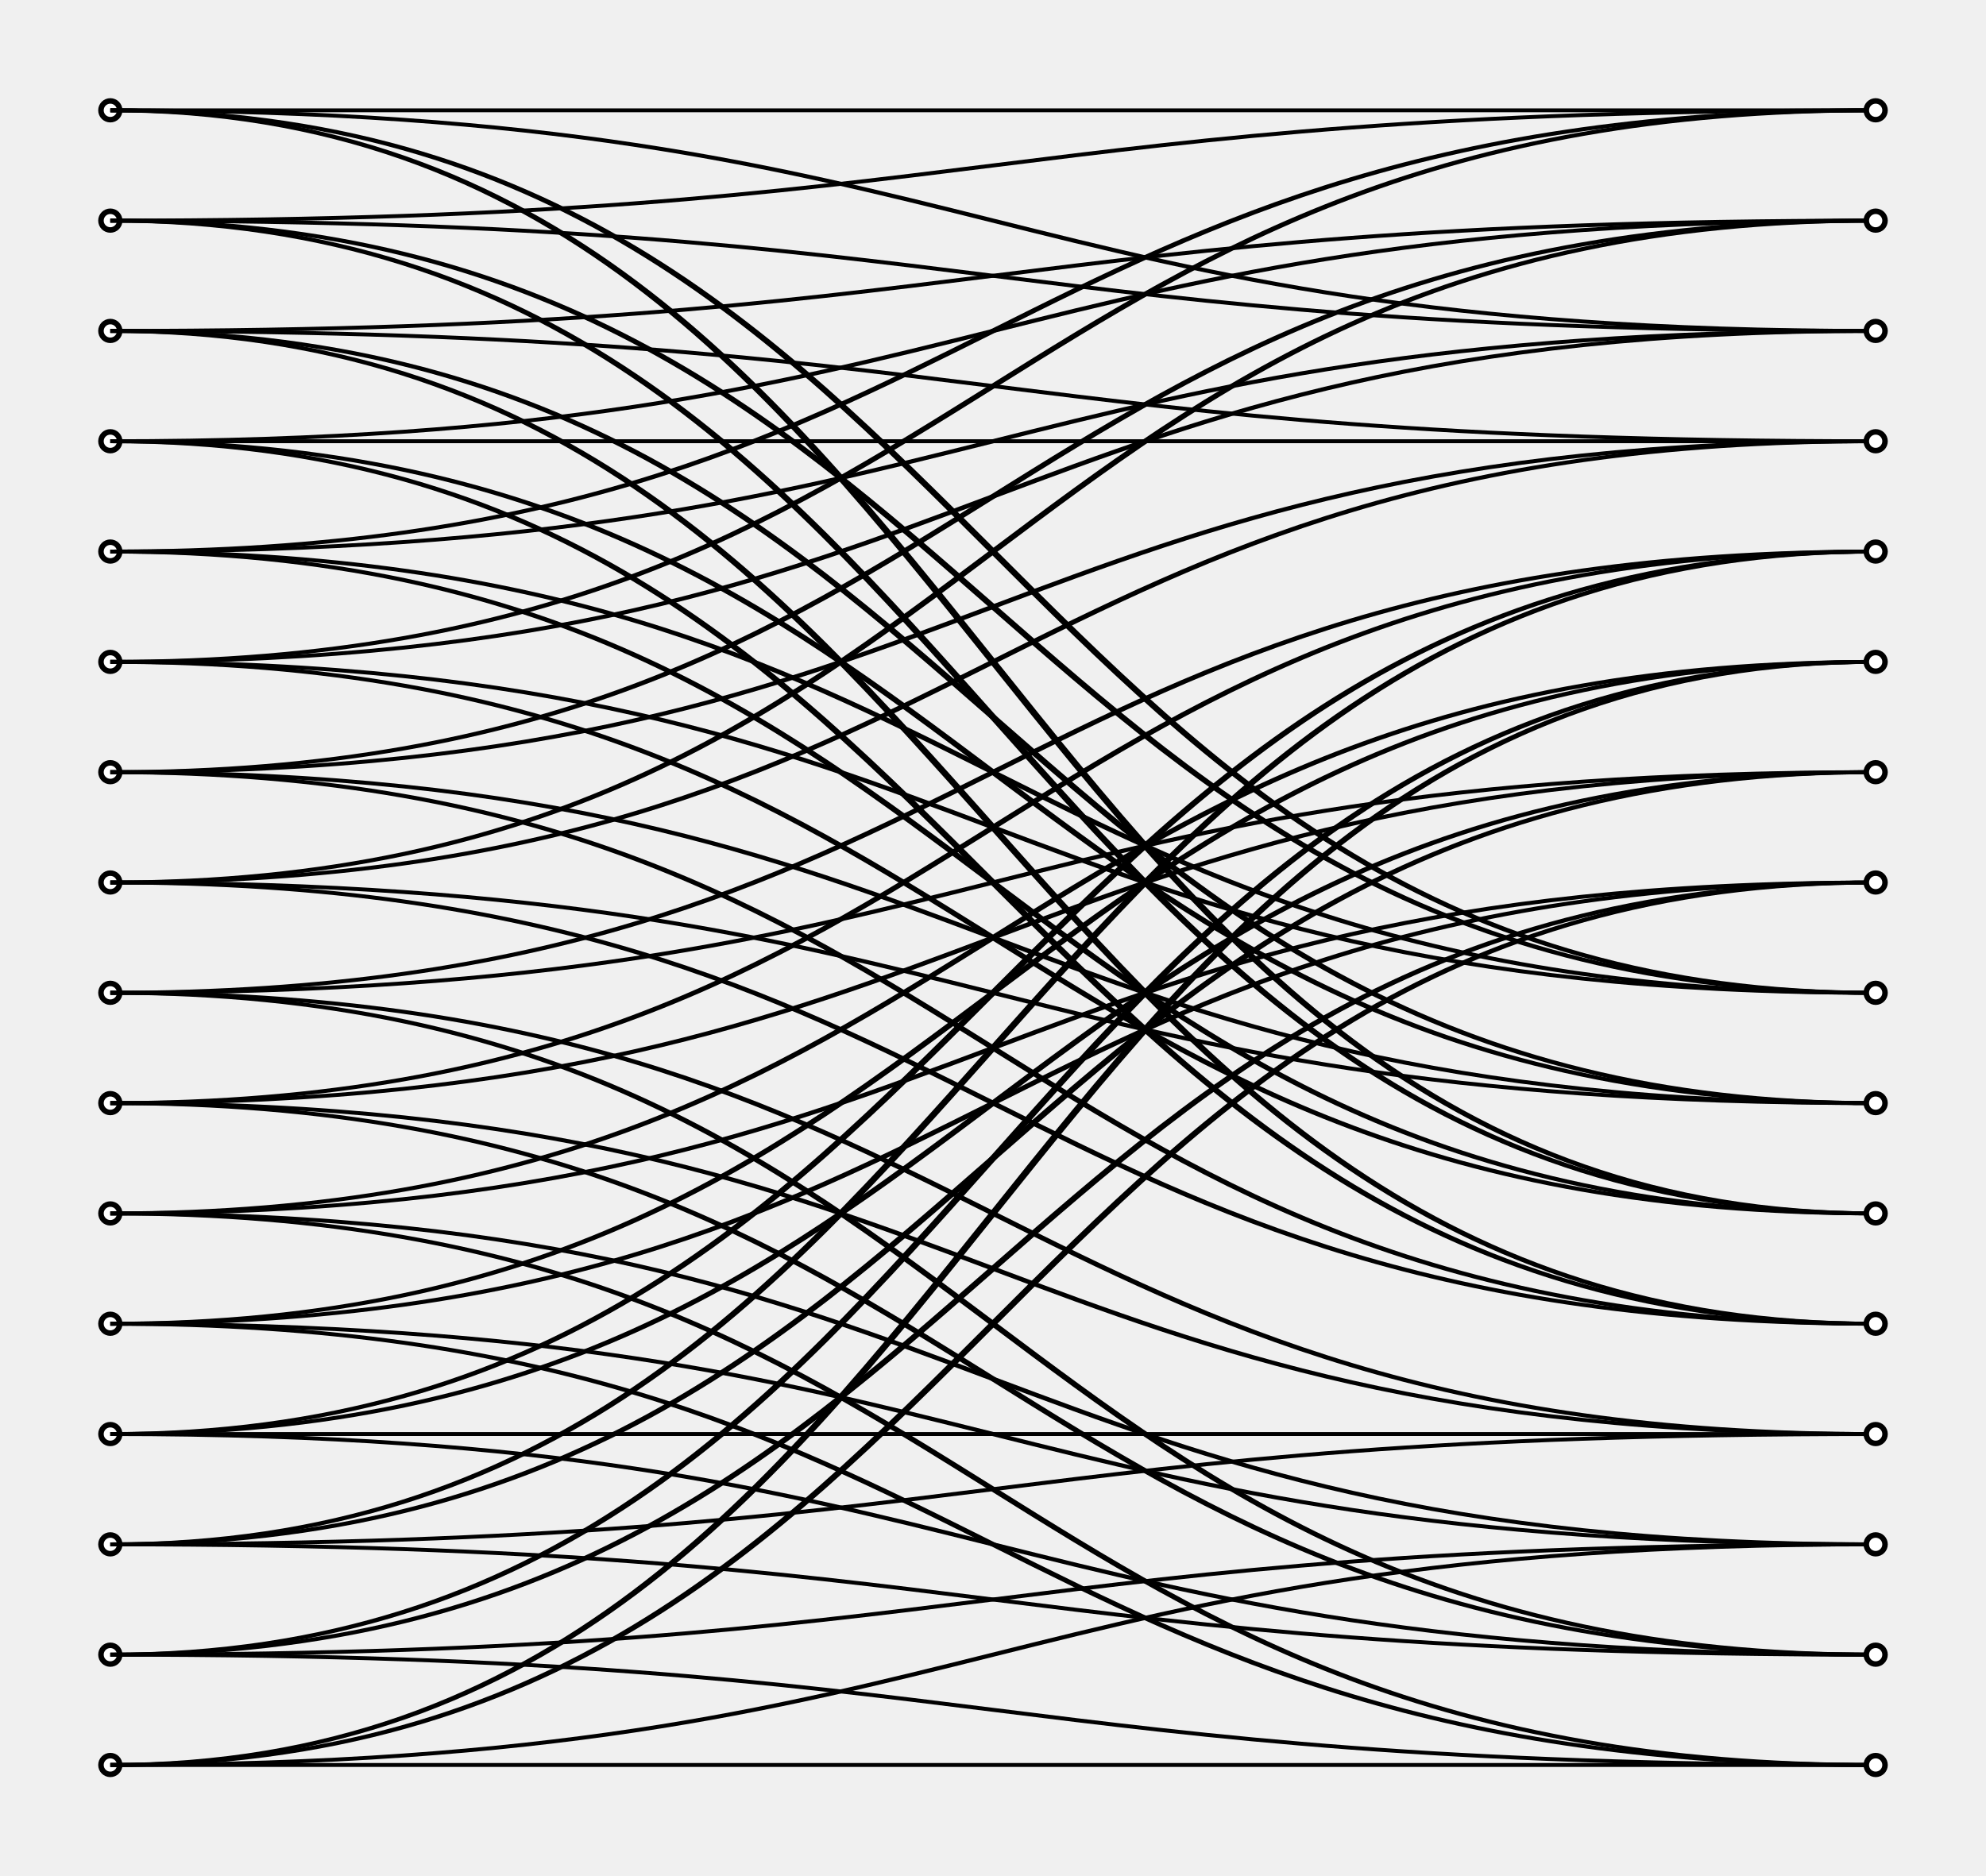
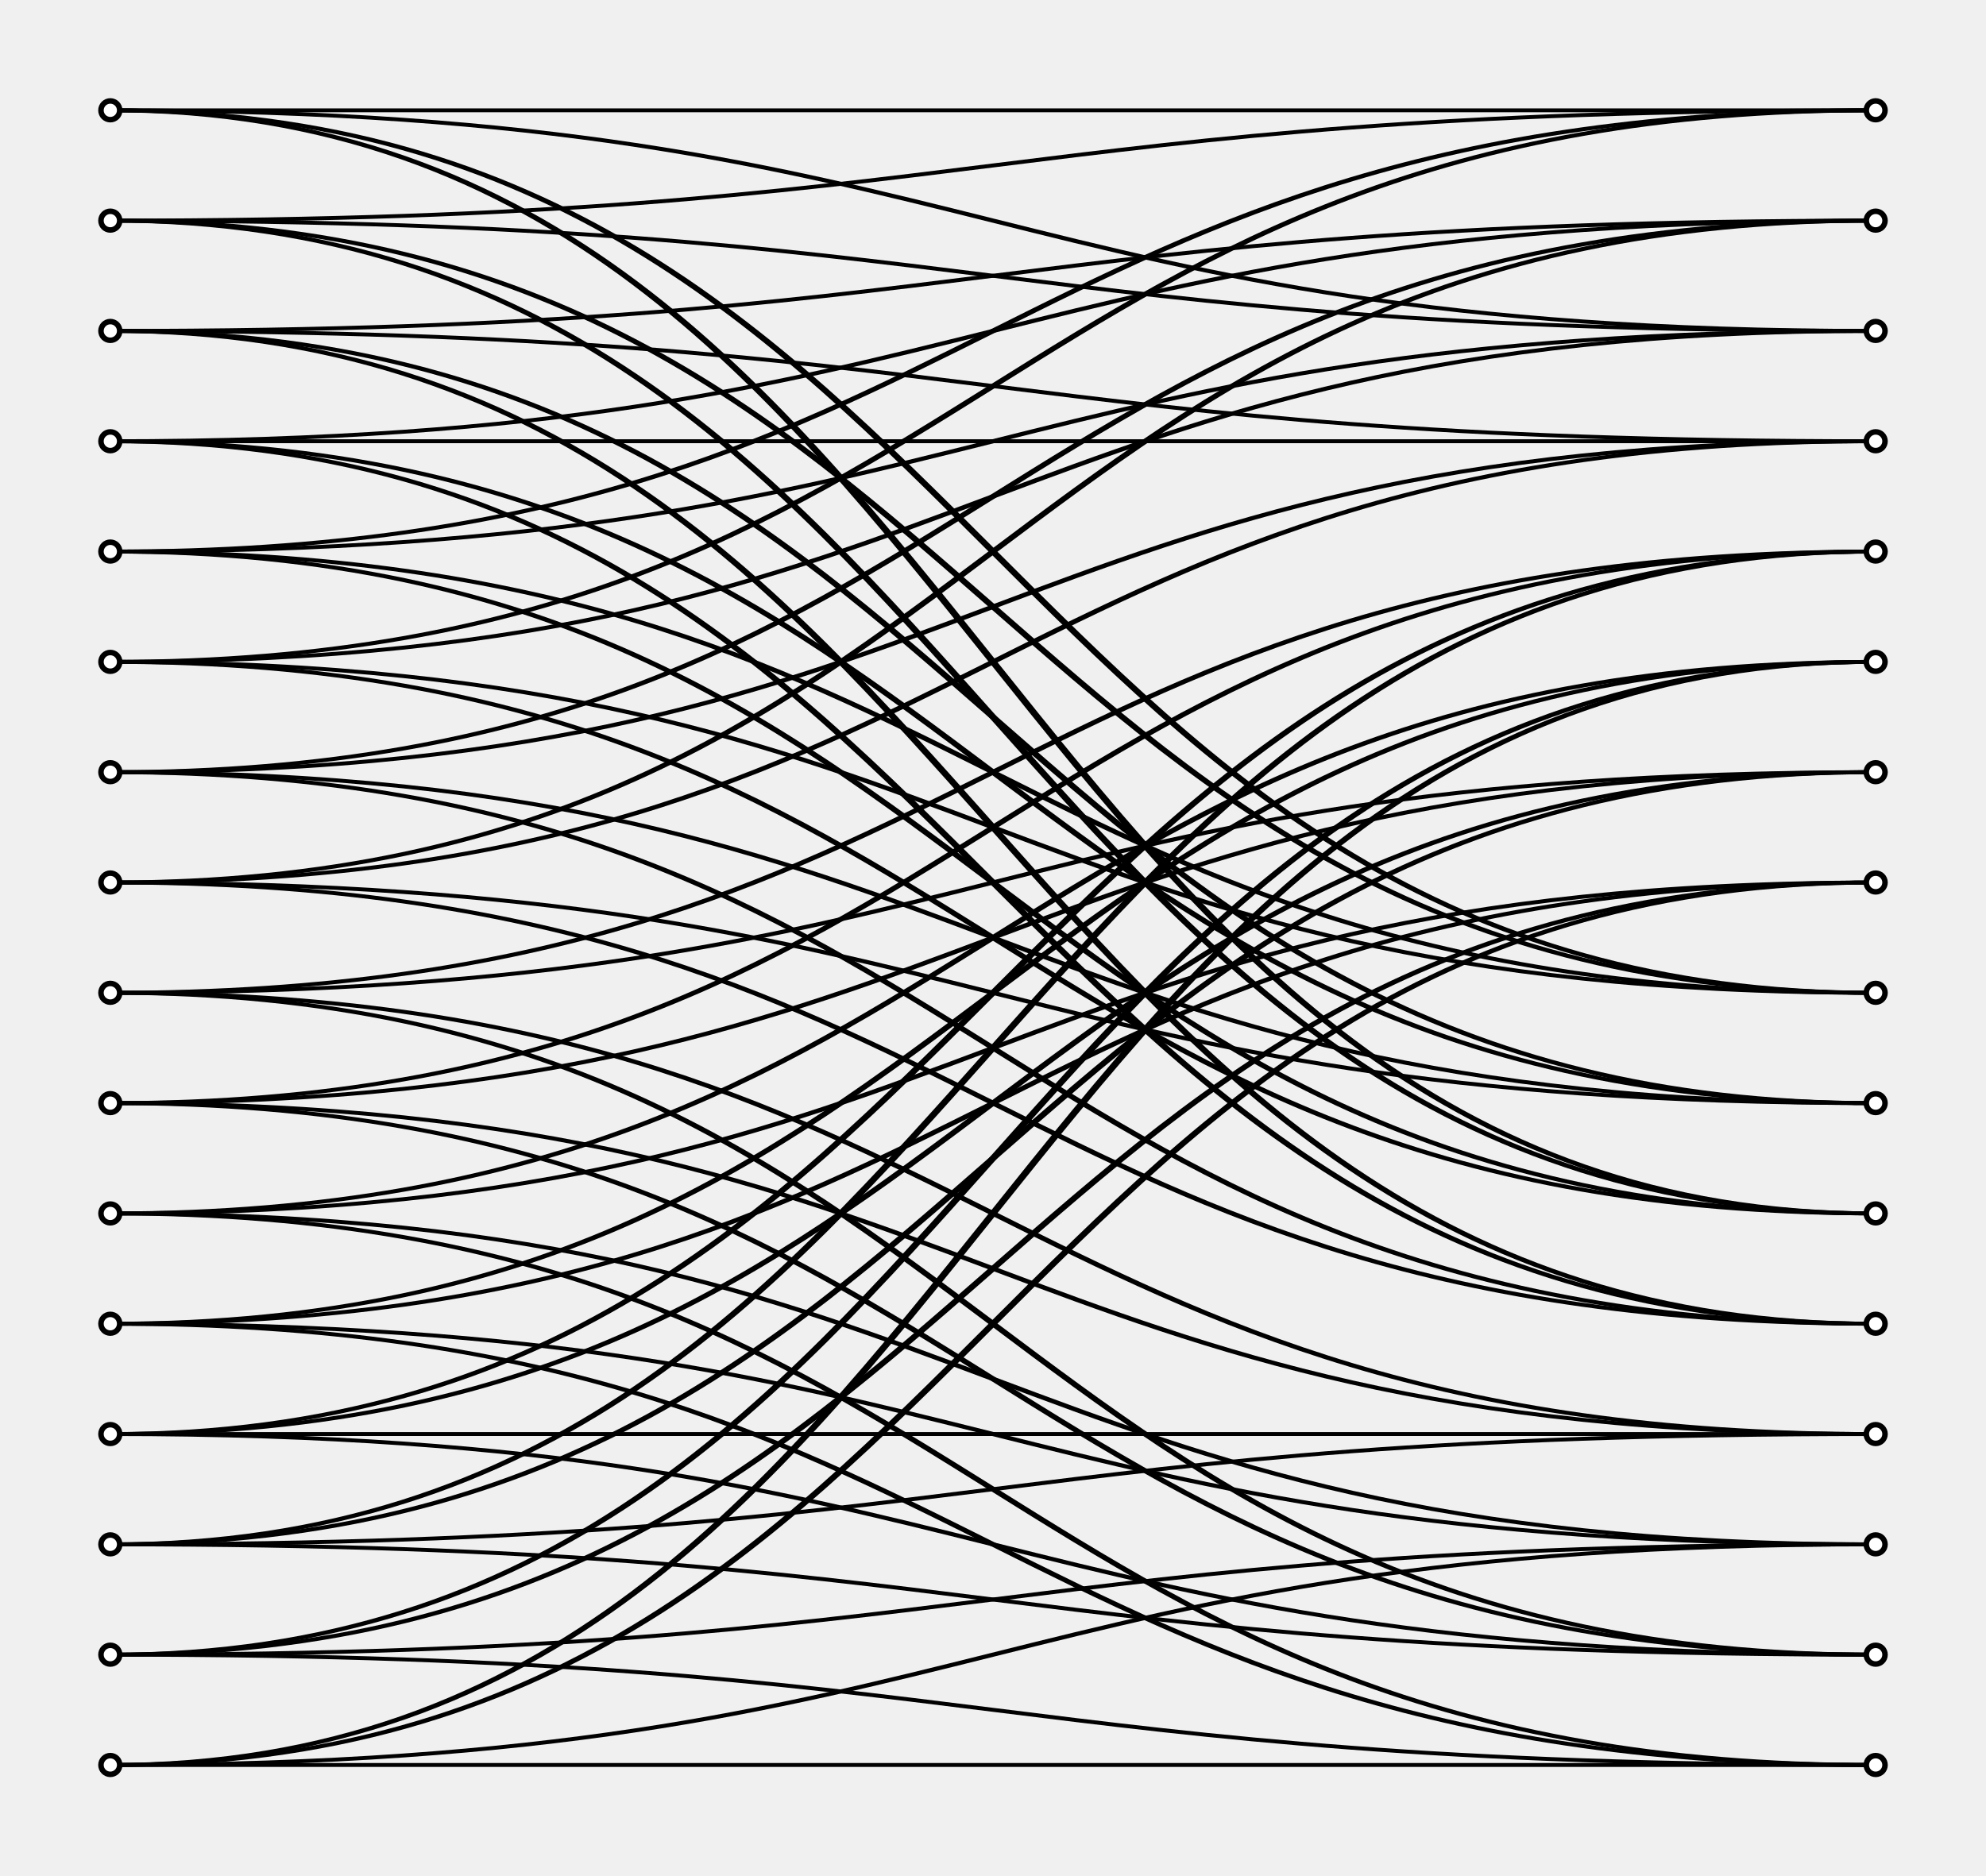
<svg xmlns="http://www.w3.org/2000/svg" width="180mm" height="170mm" viewBox="0 0 637.795 602.362" id="svg2" version="1.1">
  <defs id="defs4">
    <marker orient="auto" refY="0" refX="0" id="Arrow2Lend" style="overflow:visible">
      <path id="path4636" style="fill:#000000;fill-opacity:1;fill-rule:evenodd;stroke:#000000;stroke-width:0.625;stroke-linejoin:round;stroke-opacity:1" d="M 8.719,4.034 -2.207,0.016 8.719,-4.002 c -1.745,2.372 -1.735,5.617 -6e-7,8.035 z" transform="matrix(-1.1,0,0,-1.1,-1.1,0)" />
    </marker>
    <marker orient="auto" refY="0" refX="0" id="Arrow2Lend-7" style="overflow:visible">
      <path id="path4636-0" style="fill:#000000;fill-opacity:1;fill-rule:evenodd;stroke:#000000;stroke-width:0.625;stroke-linejoin:round;stroke-opacity:1" d="M 8.719,4.034 -2.207,0.016 8.719,-4.002 c -1.745,2.372 -1.735,5.617 -6e-7,8.035 z" transform="matrix(-1.1,0,0,-1.1,-1.1,0)" />
    </marker>
  </defs>
  <g id="layer1" transform="translate(0,-450)">
-     <g id="g4374" transform="translate(-1.1274673e-5,-5.910575e-5)" style="stroke-width:1.772;stroke-miterlimit:4;stroke-dasharray:none">
-       <circle r="3.012" cy="1016.929" cx="35.433" id="path8087-0" style="fill:#ffffff;fill-opacity:1;fill-rule:nonzero;stroke:#000000;stroke-width:1.772;stroke-linecap:butt;stroke-linejoin:miter;stroke-miterlimit:4;stroke-dasharray:none;stroke-dashoffset:0;stroke-opacity:1" />
-       <circle r="3.012" cy="981.496" cx="35.433" id="path8087-0-3" style="fill:#ffffff;fill-opacity:1;fill-rule:nonzero;stroke:#000000;stroke-width:1.772;stroke-linecap:butt;stroke-linejoin:miter;stroke-miterlimit:4;stroke-dasharray:none;stroke-dashoffset:0;stroke-opacity:1" />
-       <circle r="3.012" cy="946.063" cx="35.433" id="path8087-0-9" style="fill:#ffffff;fill-opacity:1;fill-rule:nonzero;stroke:#000000;stroke-width:1.772;stroke-linecap:butt;stroke-linejoin:miter;stroke-miterlimit:4;stroke-dasharray:none;stroke-dashoffset:0;stroke-opacity:1" />
-       <circle r="3.012" cy="910.63" cx="35.433" id="path8087-0-0" style="fill:#ffffff;fill-opacity:1;fill-rule:nonzero;stroke:#000000;stroke-width:1.772;stroke-linecap:butt;stroke-linejoin:miter;stroke-miterlimit:4;stroke-dasharray:none;stroke-dashoffset:0;stroke-opacity:1" />
-       <circle r="3.012" cy="875.197" cx="35.433" id="path8087-0-8" style="fill:#ffffff;fill-opacity:1;fill-rule:nonzero;stroke:#000000;stroke-width:1.772;stroke-linecap:butt;stroke-linejoin:miter;stroke-miterlimit:4;stroke-dasharray:none;stroke-dashoffset:0;stroke-opacity:1" />
-       <circle r="3.012" cy="839.764" cx="35.433" id="path8087-0-85" style="fill:#ffffff;fill-opacity:1;fill-rule:nonzero;stroke:#000000;stroke-width:1.772;stroke-linecap:butt;stroke-linejoin:miter;stroke-miterlimit:4;stroke-dasharray:none;stroke-dashoffset:0;stroke-opacity:1" />
-       <circle r="3.012" cy="804.331" cx="35.433" id="path8087-0-09" style="fill:#ffffff;fill-opacity:1;fill-rule:nonzero;stroke:#000000;stroke-width:1.772;stroke-linecap:butt;stroke-linejoin:miter;stroke-miterlimit:4;stroke-dasharray:none;stroke-dashoffset:0;stroke-opacity:1" />
-       <circle r="3.012" cy="768.898" cx="35.433" id="path8087-0-6" style="fill:#ffffff;fill-opacity:1;fill-rule:nonzero;stroke:#000000;stroke-width:1.772;stroke-linecap:butt;stroke-linejoin:miter;stroke-miterlimit:4;stroke-dasharray:none;stroke-dashoffset:0;stroke-opacity:1" />
-       <circle r="3.012" cy="733.465" cx="35.433" id="path8087-0-38" style="fill:#ffffff;fill-opacity:1;fill-rule:nonzero;stroke:#000000;stroke-width:1.772;stroke-linecap:butt;stroke-linejoin:miter;stroke-miterlimit:4;stroke-dasharray:none;stroke-dashoffset:0;stroke-opacity:1" />
-       <circle r="3.012" cy="698.032" cx="35.433" id="path8087-0-5" style="fill:#ffffff;fill-opacity:1;fill-rule:nonzero;stroke:#000000;stroke-width:1.772;stroke-linecap:butt;stroke-linejoin:miter;stroke-miterlimit:4;stroke-dasharray:none;stroke-dashoffset:0;stroke-opacity:1" />
-       <circle r="3.012" cy="662.599" cx="35.433" id="path8087-0-61" style="fill:#ffffff;fill-opacity:1;fill-rule:nonzero;stroke:#000000;stroke-width:1.772;stroke-linecap:butt;stroke-linejoin:miter;stroke-miterlimit:4;stroke-dasharray:none;stroke-dashoffset:0;stroke-opacity:1" />
-       <circle r="3.012" cy="627.165" cx="35.433" id="path8087-0-1" style="fill:#ffffff;fill-opacity:1;fill-rule:nonzero;stroke:#000000;stroke-width:1.772;stroke-linecap:butt;stroke-linejoin:miter;stroke-miterlimit:4;stroke-dasharray:none;stroke-dashoffset:0;stroke-opacity:1" />
-       <circle r="3.012" cy="591.732" cx="35.433" id="path8087-0-59" style="fill:#ffffff;fill-opacity:1;fill-rule:nonzero;stroke:#000000;stroke-width:1.772;stroke-linecap:butt;stroke-linejoin:miter;stroke-miterlimit:4;stroke-dasharray:none;stroke-dashoffset:0;stroke-opacity:1" />
-       <circle r="3.012" cy="556.299" cx="35.433" id="path8087-0-84" style="fill:#ffffff;fill-opacity:1;fill-rule:nonzero;stroke:#000000;stroke-width:1.772;stroke-linecap:butt;stroke-linejoin:miter;stroke-miterlimit:4;stroke-dasharray:none;stroke-dashoffset:0;stroke-opacity:1" />
-       <circle r="3.012" cy="520.866" cx="35.433" id="path8087-0-81" style="fill:#ffffff;fill-opacity:1;fill-rule:nonzero;stroke:#000000;stroke-width:1.772;stroke-linecap:butt;stroke-linejoin:miter;stroke-miterlimit:4;stroke-dasharray:none;stroke-dashoffset:0;stroke-opacity:1" />
-       <circle r="3.012" cy="485.433" cx="35.433" id="path8087-0-03" style="fill:#ffffff;fill-opacity:1;fill-rule:nonzero;stroke:#000000;stroke-width:1.772;stroke-linecap:butt;stroke-linejoin:miter;stroke-miterlimit:4;stroke-dasharray:none;stroke-dashoffset:0;stroke-opacity:1" />
-     </g>
    <text xml:space="preserve" style="font-style:normal;font-weight:normal;font-size:15px;line-height:125%;font-family:sans-serif;text-align:center;letter-spacing:0px;word-spacing:0px;writing-mode:lr-tb;text-anchor:middle;fill:#000000;fill-opacity:1;stroke:none;stroke-width:1.772;stroke-linecap:butt;stroke-linejoin:miter;stroke-miterlimit:4;stroke-dasharray:none;stroke-opacity:1" x="106.299" y="698.031" id="text4601">
      <tspan id="tspan4603" x="106.299" y="698.031" />
    </text>
    <text xml:space="preserve" style="font-style:normal;font-weight:normal;font-size:15px;line-height:125%;font-family:sans-serif;text-align:center;letter-spacing:0px;word-spacing:0px;writing-mode:lr-tb;text-anchor:middle;fill:#000000;fill-opacity:1;stroke:none;stroke-width:1.772;stroke-linecap:butt;stroke-linejoin:miter;stroke-miterlimit:4;stroke-dasharray:none;stroke-opacity:1" x="106.299" y="768.898" id="text4605">
      <tspan id="tspan4607" x="106.299" y="768.898" />
    </text>
    <g id="g4410" transform="matrix(2,0,0,1,-106.2992,3.3467939e-5)" style="stroke-width:1.253;stroke-miterlimit:4;stroke-dasharray:none">
      <path id="path4252-2-4" d="m 70.866,1016.929 c 141.732,0 141.732,-70.866 283.465,-70.866" style="fill:none;fill-rule:evenodd;stroke:#000000;stroke-width:1.253;stroke-linecap:butt;stroke-linejoin:miter;stroke-miterlimit:4;stroke-dasharray:none;stroke-opacity:1" />
      <path id="path4264-9-3" d="m 70.866,1016.929 c 141.732,0 141.732,-283.465 283.465,-283.465" style="fill:none;fill-rule:evenodd;stroke:#000000;stroke-width:1.253;stroke-linecap:butt;stroke-linejoin:miter;stroke-miterlimit:4;stroke-dasharray:none;stroke-opacity:1" />
      <path id="path4268-5-4" d="m 70.866,1016.929 c 141.732,0 141.732,-354.331 283.465,-354.331" style="fill:none;fill-rule:evenodd;stroke:#000000;stroke-width:1.253;stroke-linecap:butt;stroke-linejoin:miter;stroke-miterlimit:4;stroke-dasharray:none;stroke-opacity:1" />
      <path id="path4248-2-3" d="m 70.866,1016.929 c 283.465,0 283.465,0 283.465,0" style="fill:none;fill-rule:evenodd;stroke:#000000;stroke-width:1.253;stroke-linecap:butt;stroke-linejoin:miter;stroke-miterlimit:4;stroke-dasharray:none;stroke-opacity:1" />
      <path id="path4250-9" d="m 70.866,981.496 c 141.732,0 141.732,35.433 283.465,35.433" style="fill:none;fill-rule:evenodd;stroke:#000000;stroke-width:1.253;stroke-linecap:butt;stroke-linejoin:miter;stroke-miterlimit:4;stroke-dasharray:none;stroke-opacity:1" />
      <path id="path4250-1-8" d="m 70.866,981.496 c 141.732,0 141.732,-35.433 283.465,-35.433" style="fill:none;fill-rule:evenodd;stroke:#000000;stroke-width:1.253;stroke-linecap:butt;stroke-linejoin:miter;stroke-miterlimit:4;stroke-dasharray:none;stroke-opacity:1" />
      <path id="path4264-9-3-5" d="m 70.866,981.496 c 141.732,0 141.732,-248.031 283.465,-248.031" style="fill:none;fill-rule:evenodd;stroke:#000000;stroke-width:1.253;stroke-linecap:butt;stroke-linejoin:miter;stroke-miterlimit:4;stroke-dasharray:none;stroke-opacity:1" />
      <path id="path4268-5-4-6" d="m 70.866,981.496 c 141.732,0 141.732,-318.898 283.465,-318.898" style="fill:none;fill-rule:evenodd;stroke:#000000;stroke-width:1.253;stroke-linecap:butt;stroke-linejoin:miter;stroke-miterlimit:4;stroke-dasharray:none;stroke-opacity:1" />
      <path id="path4250-9-5" d="m 70.866,875.197 c 141.732,0 141.732,141.732 283.465,141.732" style="fill:none;fill-rule:evenodd;stroke:#000000;stroke-width:1.253;stroke-linecap:butt;stroke-linejoin:miter;stroke-miterlimit:4;stroke-dasharray:none;stroke-opacity:1" />
      <path id="path4250-9-2" d="m 70.866,875.197 c 141.732,0 141.732,70.866 283.465,70.866" style="fill:none;fill-rule:evenodd;stroke:#000000;stroke-width:1.253;stroke-linecap:butt;stroke-linejoin:miter;stroke-miterlimit:4;stroke-dasharray:none;stroke-opacity:1" />
      <path id="path4250-9-25" d="m 70.866,875.197 c 141.732,0 141.732,-141.732 283.465,-141.732" style="fill:none;fill-rule:evenodd;stroke:#000000;stroke-width:1.253;stroke-linecap:butt;stroke-linejoin:miter;stroke-miterlimit:4;stroke-dasharray:none;stroke-opacity:1" />
      <path id="path4250-9-7" d="m 70.866,875.197 c 141.732,0 141.732,-212.598 283.465,-212.598" style="fill:none;fill-rule:evenodd;stroke:#000000;stroke-width:1.253;stroke-linecap:butt;stroke-linejoin:miter;stroke-miterlimit:4;stroke-dasharray:none;stroke-opacity:1" />
      <path id="path4250-9-3" d="m 70.866,839.764 c 141.732,0 141.732,177.165 283.465,177.165" style="fill:none;fill-rule:evenodd;stroke:#000000;stroke-width:1.253;stroke-linecap:butt;stroke-linejoin:miter;stroke-miterlimit:4;stroke-dasharray:none;stroke-opacity:1" />
      <path id="path4250-9-1" d="m 70.866,839.764 c 141.732,0 141.732,106.299 283.465,106.299" style="fill:none;fill-rule:evenodd;stroke:#000000;stroke-width:1.253;stroke-linecap:butt;stroke-linejoin:miter;stroke-miterlimit:4;stroke-dasharray:none;stroke-opacity:1" />
      <path id="path4250-9-4" d="m 70.866,839.764 c 141.732,0 141.732,-106.299 283.465,-106.299" style="fill:none;fill-rule:evenodd;stroke:#000000;stroke-width:1.253;stroke-linecap:butt;stroke-linejoin:miter;stroke-miterlimit:4;stroke-dasharray:none;stroke-opacity:1" />
      <path id="path4250-9-35" d="m 70.866,839.764 c 141.732,0 141.732,-177.165 283.465,-177.165" style="fill:none;fill-rule:evenodd;stroke:#000000;stroke-width:1.253;stroke-linecap:butt;stroke-linejoin:miter;stroke-miterlimit:4;stroke-dasharray:none;stroke-opacity:1" />
      <path id="path4262-1-5" d="m 70.866,946.063 c 141.732,0 141.732,-248.031 283.465,-248.031" style="fill:none;fill-rule:evenodd;stroke:#000000;stroke-width:1.253;stroke-linecap:butt;stroke-linejoin:miter;stroke-miterlimit:4;stroke-dasharray:none;stroke-opacity:1" />
      <path id="path4266-0-9" d="m 70.866,946.063 c 141.732,0 141.732,-318.898 283.465,-318.898" style="fill:none;fill-rule:evenodd;stroke:#000000;stroke-width:1.253;stroke-linecap:butt;stroke-linejoin:miter;stroke-miterlimit:4;stroke-dasharray:none;stroke-opacity:1" />
      <path id="path4250-4" d="m 70.866,946.063 c 141.732,0 141.732,35.433 283.465,35.433" style="fill:none;fill-rule:evenodd;stroke:#000000;stroke-width:1.253;stroke-linecap:butt;stroke-linejoin:miter;stroke-miterlimit:4;stroke-dasharray:none;stroke-opacity:1" />
      <path id="path4250-1-5" d="m 70.866,946.063 c 141.732,0 141.732,-35.433 283.465,-35.433" style="fill:none;fill-rule:evenodd;stroke:#000000;stroke-width:1.253;stroke-linecap:butt;stroke-linejoin:miter;stroke-miterlimit:4;stroke-dasharray:none;stroke-opacity:1" />
      <path id="path4248-2-4" d="m 70.866,910.63 c 283.465,0 283.465,0 283.465,0" style="fill:none;fill-rule:evenodd;stroke:#000000;stroke-width:1.253;stroke-linecap:butt;stroke-linejoin:miter;stroke-miterlimit:4;stroke-dasharray:none;stroke-opacity:1" />
      <path id="path4252-1" d="m 70.866,910.63 c 141.732,0 141.732,70.866 283.465,70.866" style="fill:none;fill-rule:evenodd;stroke:#000000;stroke-width:1.253;stroke-linecap:butt;stroke-linejoin:miter;stroke-miterlimit:4;stroke-dasharray:none;stroke-opacity:1" />
      <path id="path4260-1-3" d="m 70.866,910.63 c 141.732,0 141.732,-212.598 283.465,-212.598" style="fill:none;fill-rule:evenodd;stroke:#000000;stroke-width:1.253;stroke-linecap:butt;stroke-linejoin:miter;stroke-miterlimit:4;stroke-dasharray:none;stroke-opacity:1" />
      <path id="path4264-9-9" d="m 70.866,910.63 c 141.732,0 141.732,-283.465 283.465,-283.465" style="fill:none;fill-rule:evenodd;stroke:#000000;stroke-width:1.253;stroke-linecap:butt;stroke-linejoin:miter;stroke-miterlimit:4;stroke-dasharray:none;stroke-opacity:1" />
      <path id="path4254-7" d="m 70.866,804.331 c 141.732,0 141.732,106.299 283.465,106.299" style="fill:none;fill-rule:evenodd;stroke:#000000;stroke-width:1.253;stroke-linecap:butt;stroke-linejoin:miter;stroke-miterlimit:4;stroke-dasharray:none;stroke-opacity:1" />
      <path id="path4258-0" d="m 70.866,804.331 c 141.732,0 141.732,177.165 283.465,177.165" style="fill:none;fill-rule:evenodd;stroke:#000000;stroke-width:1.253;stroke-linecap:butt;stroke-linejoin:miter;stroke-miterlimit:4;stroke-dasharray:none;stroke-opacity:1" />
      <path id="path4254-0-0" d="m 70.866,804.331 c 141.732,0 141.732,-106.299 283.465,-106.299" style="fill:none;fill-rule:evenodd;stroke:#000000;stroke-width:1.253;stroke-linecap:butt;stroke-linejoin:miter;stroke-miterlimit:4;stroke-dasharray:none;stroke-opacity:1" />
      <path id="path4258-3-0" d="m 70.866,804.331 c 141.732,0 141.732,-177.165 283.465,-177.165" style="fill:none;fill-rule:evenodd;stroke:#000000;stroke-width:1.253;stroke-linecap:butt;stroke-linejoin:miter;stroke-miterlimit:4;stroke-dasharray:none;stroke-opacity:1" />
      <path id="path4256-1" d="m 70.866,768.898 c 141.732,0 141.732,141.732 283.465,141.732" style="fill:none;fill-rule:evenodd;stroke:#000000;stroke-width:1.253;stroke-linecap:butt;stroke-linejoin:miter;stroke-miterlimit:4;stroke-dasharray:none;stroke-opacity:1" />
      <path id="path4260-4" d="m 70.866,768.898 c 141.732,0 141.732,212.598 283.465,212.598" style="fill:none;fill-rule:evenodd;stroke:#000000;stroke-width:1.253;stroke-linecap:butt;stroke-linejoin:miter;stroke-miterlimit:4;stroke-dasharray:none;stroke-opacity:1" />
      <path id="path4252-2-8" d="m 70.866,768.898 c 141.732,0 141.732,-70.866 283.465,-70.866" style="fill:none;fill-rule:evenodd;stroke:#000000;stroke-width:1.253;stroke-linecap:butt;stroke-linejoin:miter;stroke-miterlimit:4;stroke-dasharray:none;stroke-opacity:1" />
      <path id="path4256-7-6" d="m 70.866,768.898 c 141.732,0 141.732,-141.732 283.465,-141.732" style="fill:none;fill-rule:evenodd;stroke:#000000;stroke-width:1.253;stroke-linecap:butt;stroke-linejoin:miter;stroke-miterlimit:4;stroke-dasharray:none;stroke-opacity:1" />
      <path id="path4252-2-4-3" d="m 70.866,485.433 c 141.732,0 141.732,70.866 283.465,70.866" style="fill:none;fill-rule:evenodd;stroke:#000000;stroke-width:1.253;stroke-linecap:butt;stroke-linejoin:miter;stroke-miterlimit:4;stroke-dasharray:none;stroke-opacity:1" />
      <path id="path4264-9-3-3" d="m 70.866,485.433 c 141.732,0 141.732,283.465 283.465,283.465" style="fill:none;fill-rule:evenodd;stroke:#000000;stroke-width:1.253;stroke-linecap:butt;stroke-linejoin:miter;stroke-miterlimit:4;stroke-dasharray:none;stroke-opacity:1" />
      <path id="path4268-5-4-3" d="m 70.866,485.433 c 141.732,0 141.732,354.331 283.465,354.331" style="fill:none;fill-rule:evenodd;stroke:#000000;stroke-width:1.253;stroke-linecap:butt;stroke-linejoin:miter;stroke-miterlimit:4;stroke-dasharray:none;stroke-opacity:1" />
      <path id="path4248-2-3-7" d="m 70.866,485.433 c 283.465,0 283.465,0 283.465,0" style="fill:none;fill-rule:evenodd;stroke:#000000;stroke-width:1.253;stroke-linecap:butt;stroke-linejoin:miter;stroke-miterlimit:4;stroke-dasharray:none;stroke-opacity:1" />
      <path id="path4250-9-32" d="m 70.866,520.866 c 141.732,0 141.732,-35.433 283.465,-35.433" style="fill:none;fill-rule:evenodd;stroke:#000000;stroke-width:1.253;stroke-linecap:butt;stroke-linejoin:miter;stroke-miterlimit:4;stroke-dasharray:none;stroke-opacity:1" />
      <path id="path4250-1-8-6" d="m 70.866,520.866 c 141.732,0 141.732,35.433 283.465,35.433" style="fill:none;fill-rule:evenodd;stroke:#000000;stroke-width:1.253;stroke-linecap:butt;stroke-linejoin:miter;stroke-miterlimit:4;stroke-dasharray:none;stroke-opacity:1" />
      <path id="path4264-9-3-5-5" d="m 70.866,520.866 c 141.732,0 141.732,248.031 283.465,248.031" style="fill:none;fill-rule:evenodd;stroke:#000000;stroke-width:1.253;stroke-linecap:butt;stroke-linejoin:miter;stroke-miterlimit:4;stroke-dasharray:none;stroke-opacity:1" />
      <path id="path4268-5-4-6-2" d="m 70.866,520.866 c 141.732,0 141.732,318.898 283.465,318.898" style="fill:none;fill-rule:evenodd;stroke:#000000;stroke-width:1.253;stroke-linecap:butt;stroke-linejoin:miter;stroke-miterlimit:4;stroke-dasharray:none;stroke-opacity:1" />
      <path id="path4250-9-5-6" d="m 70.866,627.165 c 141.732,0 141.732,-141.732 283.465,-141.732" style="fill:none;fill-rule:evenodd;stroke:#000000;stroke-width:1.253;stroke-linecap:butt;stroke-linejoin:miter;stroke-miterlimit:4;stroke-dasharray:none;stroke-opacity:1" />
      <path id="path4250-9-2-5" d="m 70.866,627.165 c 141.732,0 141.732,-70.866 283.465,-70.866" style="fill:none;fill-rule:evenodd;stroke:#000000;stroke-width:1.253;stroke-linecap:butt;stroke-linejoin:miter;stroke-miterlimit:4;stroke-dasharray:none;stroke-opacity:1" />
      <path id="path4250-9-25-8" d="m 70.866,627.165 c 141.732,0 141.732,141.732 283.465,141.732" style="fill:none;fill-rule:evenodd;stroke:#000000;stroke-width:1.253;stroke-linecap:butt;stroke-linejoin:miter;stroke-miterlimit:4;stroke-dasharray:none;stroke-opacity:1" />
      <path id="path4250-9-7-7" d="m 70.866,627.165 c 141.732,0 141.732,212.598 283.465,212.598" style="fill:none;fill-rule:evenodd;stroke:#000000;stroke-width:1.253;stroke-linecap:butt;stroke-linejoin:miter;stroke-miterlimit:4;stroke-dasharray:none;stroke-opacity:1" />
      <path id="path4250-9-3-9" d="m 70.866,662.598 c 141.732,0 141.732,-177.165 283.465,-177.165" style="fill:none;fill-rule:evenodd;stroke:#000000;stroke-width:1.253;stroke-linecap:butt;stroke-linejoin:miter;stroke-miterlimit:4;stroke-dasharray:none;stroke-opacity:1" />
      <path id="path4250-9-1-6" d="m 70.866,662.598 c 141.732,0 141.732,-106.299 283.465,-106.299" style="fill:none;fill-rule:evenodd;stroke:#000000;stroke-width:1.253;stroke-linecap:butt;stroke-linejoin:miter;stroke-miterlimit:4;stroke-dasharray:none;stroke-opacity:1" />
      <path id="path4250-9-4-0" d="m 70.866,662.598 c 141.732,0 141.732,106.299 283.465,106.299" style="fill:none;fill-rule:evenodd;stroke:#000000;stroke-width:1.253;stroke-linecap:butt;stroke-linejoin:miter;stroke-miterlimit:4;stroke-dasharray:none;stroke-opacity:1" />
      <path id="path4250-9-35-4" d="m 70.866,662.598 c 141.732,0 141.732,177.165 283.465,177.165" style="fill:none;fill-rule:evenodd;stroke:#000000;stroke-width:1.253;stroke-linecap:butt;stroke-linejoin:miter;stroke-miterlimit:4;stroke-dasharray:none;stroke-opacity:1" />
      <path id="path4262-1-5-1" d="m 70.866,556.299 c 141.732,0 141.732,248.032 283.465,248.032" style="fill:none;fill-rule:evenodd;stroke:#000000;stroke-width:1.253;stroke-linecap:butt;stroke-linejoin:miter;stroke-miterlimit:4;stroke-dasharray:none;stroke-opacity:1" />
      <path id="path4266-0-9-0" d="m 70.866,556.299 c 141.732,0 141.732,318.898 283.465,318.898" style="fill:none;fill-rule:evenodd;stroke:#000000;stroke-width:1.253;stroke-linecap:butt;stroke-linejoin:miter;stroke-miterlimit:4;stroke-dasharray:none;stroke-opacity:1" />
      <path id="path4250-4-4" d="m 70.866,556.299 c 141.732,0 141.732,-35.433 283.465,-35.433" style="fill:none;fill-rule:evenodd;stroke:#000000;stroke-width:1.253;stroke-linecap:butt;stroke-linejoin:miter;stroke-miterlimit:4;stroke-dasharray:none;stroke-opacity:1" />
      <path id="path4250-1-5-8" d="m 70.866,556.299 c 141.732,0 141.732,35.433 283.465,35.433" style="fill:none;fill-rule:evenodd;stroke:#000000;stroke-width:1.253;stroke-linecap:butt;stroke-linejoin:miter;stroke-miterlimit:4;stroke-dasharray:none;stroke-opacity:1" />
      <path id="path4248-2-4-7" d="m 70.866,591.732 c 283.465,0 283.465,0 283.465,0" style="fill:none;fill-rule:evenodd;stroke:#000000;stroke-width:1.253;stroke-linecap:butt;stroke-linejoin:miter;stroke-miterlimit:4;stroke-dasharray:none;stroke-opacity:1" />
      <path id="path4252-1-0" d="m 70.866,591.732 c 141.732,0 141.732,-70.866 283.465,-70.866" style="fill:none;fill-rule:evenodd;stroke:#000000;stroke-width:1.253;stroke-linecap:butt;stroke-linejoin:miter;stroke-miterlimit:4;stroke-dasharray:none;stroke-opacity:1" />
      <path id="path4260-1-3-8" d="m 70.866,591.732 c 141.732,0 141.732,212.598 283.465,212.598" style="fill:none;fill-rule:evenodd;stroke:#000000;stroke-width:1.253;stroke-linecap:butt;stroke-linejoin:miter;stroke-miterlimit:4;stroke-dasharray:none;stroke-opacity:1" />
      <path id="path4264-9-9-6" d="m 70.866,591.732 c 141.732,0 141.732,283.465 283.465,283.465" style="fill:none;fill-rule:evenodd;stroke:#000000;stroke-width:1.253;stroke-linecap:butt;stroke-linejoin:miter;stroke-miterlimit:4;stroke-dasharray:none;stroke-opacity:1" />
      <path id="path4254-7-2" d="m 70.866,698.031 c 141.732,0 141.732,-106.299 283.465,-106.299" style="fill:none;fill-rule:evenodd;stroke:#000000;stroke-width:1.253;stroke-linecap:butt;stroke-linejoin:miter;stroke-miterlimit:4;stroke-dasharray:none;stroke-opacity:1" />
      <path id="path4258-0-4" d="m 70.866,698.031 c 141.732,0 141.732,-177.165 283.465,-177.165" style="fill:none;fill-rule:evenodd;stroke:#000000;stroke-width:1.253;stroke-linecap:butt;stroke-linejoin:miter;stroke-miterlimit:4;stroke-dasharray:none;stroke-opacity:1" />
      <path id="path4254-0-0-7" d="m 70.866,698.031 c 141.732,0 141.732,106.299 283.465,106.299" style="fill:none;fill-rule:evenodd;stroke:#000000;stroke-width:1.253;stroke-linecap:butt;stroke-linejoin:miter;stroke-miterlimit:4;stroke-dasharray:none;stroke-opacity:1" />
      <path id="path4258-3-0-9" d="m 70.866,698.031 c 141.732,0 141.732,177.165 283.465,177.165" style="fill:none;fill-rule:evenodd;stroke:#000000;stroke-width:1.253;stroke-linecap:butt;stroke-linejoin:miter;stroke-miterlimit:4;stroke-dasharray:none;stroke-opacity:1" />
      <path id="path4256-1-3" d="m 70.866,733.465 c 141.732,0 141.732,-141.732 283.465,-141.732" style="fill:none;fill-rule:evenodd;stroke:#000000;stroke-width:1.253;stroke-linecap:butt;stroke-linejoin:miter;stroke-miterlimit:4;stroke-dasharray:none;stroke-opacity:1" />
      <path id="path4260-4-9" d="m 70.866,733.465 c 141.732,0 141.732,-212.598 283.465,-212.598" style="fill:none;fill-rule:evenodd;stroke:#000000;stroke-width:1.253;stroke-linecap:butt;stroke-linejoin:miter;stroke-miterlimit:4;stroke-dasharray:none;stroke-opacity:1" />
      <path id="path4252-2-8-2" d="m 70.866,733.465 c 141.732,0 141.732,70.866 283.465,70.866" style="fill:none;fill-rule:evenodd;stroke:#000000;stroke-width:1.253;stroke-linecap:butt;stroke-linejoin:miter;stroke-miterlimit:4;stroke-dasharray:none;stroke-opacity:1" />
      <path id="path4256-7-6-8" d="m 70.866,733.465 c 141.732,0 141.732,141.732 283.465,141.732" style="fill:none;fill-rule:evenodd;stroke:#000000;stroke-width:1.253;stroke-linecap:butt;stroke-linejoin:miter;stroke-miterlimit:4;stroke-dasharray:none;stroke-opacity:1" />
    </g>
-     <g id="g4392" transform="translate(-106.2993,8.978744e-5)" style="stroke-width:1.772;stroke-miterlimit:4;stroke-dasharray:none">
+     <g id="g4392" transform="translate(-106.2993,8.978744e-5)" style="stroke-width:1.772;stroke-miterlimit:4;stroke-dasharray:none;fill:#ffffff;fill-opacity:1">
      <circle r="3.012" cy="1016.929" cx="708.661" id="path8087-0-7" style="fill:#ffffff;fill-opacity:1;fill-rule:nonzero;stroke:#000000;stroke-width:1.772;stroke-linecap:butt;stroke-linejoin:miter;stroke-miterlimit:4;stroke-dasharray:none;stroke-dashoffset:0;stroke-opacity:1" />
      <circle r="3.012" cy="981.496" cx="708.661" id="path8087-0-3-6" style="fill:#ffffff;fill-opacity:1;fill-rule:nonzero;stroke:#000000;stroke-width:1.772;stroke-linecap:butt;stroke-linejoin:miter;stroke-miterlimit:4;stroke-dasharray:none;stroke-dashoffset:0;stroke-opacity:1" />
      <circle r="3.012" cy="946.063" cx="708.661" id="path8087-0-9-3" style="fill:#ffffff;fill-opacity:1;fill-rule:nonzero;stroke:#000000;stroke-width:1.772;stroke-linecap:butt;stroke-linejoin:miter;stroke-miterlimit:4;stroke-dasharray:none;stroke-dashoffset:0;stroke-opacity:1" />
      <circle r="3.012" cy="910.63" cx="708.661" id="path8087-0-0-1" style="fill:#ffffff;fill-opacity:1;fill-rule:nonzero;stroke:#000000;stroke-width:1.772;stroke-linecap:butt;stroke-linejoin:miter;stroke-miterlimit:4;stroke-dasharray:none;stroke-dashoffset:0;stroke-opacity:1" />
      <circle r="3.012" cy="875.197" cx="708.661" id="path8087-0-8-7" style="fill:#ffffff;fill-opacity:1;fill-rule:nonzero;stroke:#000000;stroke-width:1.772;stroke-linecap:butt;stroke-linejoin:miter;stroke-miterlimit:4;stroke-dasharray:none;stroke-dashoffset:0;stroke-opacity:1" />
      <circle r="3.012" cy="839.764" cx="708.661" id="path8087-0-85-5" style="fill:#ffffff;fill-opacity:1;fill-rule:nonzero;stroke:#000000;stroke-width:1.772;stroke-linecap:butt;stroke-linejoin:miter;stroke-miterlimit:4;stroke-dasharray:none;stroke-dashoffset:0;stroke-opacity:1" />
      <circle r="3.012" cy="804.331" cx="708.661" id="path8087-0-09-9" style="fill:#ffffff;fill-opacity:1;fill-rule:nonzero;stroke:#000000;stroke-width:1.772;stroke-linecap:butt;stroke-linejoin:miter;stroke-miterlimit:4;stroke-dasharray:none;stroke-dashoffset:0;stroke-opacity:1" />
      <circle r="3.012" cy="768.898" cx="708.661" id="path8087-0-6-6" style="fill:#ffffff;fill-opacity:1;fill-rule:nonzero;stroke:#000000;stroke-width:1.772;stroke-linecap:butt;stroke-linejoin:miter;stroke-miterlimit:4;stroke-dasharray:none;stroke-dashoffset:0;stroke-opacity:1" />
      <circle r="3.012" cy="733.465" cx="708.661" id="path8087-0-38-2" style="fill:#ffffff;fill-opacity:1;fill-rule:nonzero;stroke:#000000;stroke-width:1.772;stroke-linecap:butt;stroke-linejoin:miter;stroke-miterlimit:4;stroke-dasharray:none;stroke-dashoffset:0;stroke-opacity:1" />
      <circle r="3.012" cy="698.032" cx="708.661" id="path8087-0-5-1" style="fill:#ffffff;fill-opacity:1;fill-rule:nonzero;stroke:#000000;stroke-width:1.772;stroke-linecap:butt;stroke-linejoin:miter;stroke-miterlimit:4;stroke-dasharray:none;stroke-dashoffset:0;stroke-opacity:1" />
      <circle r="3.012" cy="662.599" cx="708.661" id="path8087-0-61-7" style="fill:#ffffff;fill-opacity:1;fill-rule:nonzero;stroke:#000000;stroke-width:1.772;stroke-linecap:butt;stroke-linejoin:miter;stroke-miterlimit:4;stroke-dasharray:none;stroke-dashoffset:0;stroke-opacity:1" />
      <circle r="3.012" cy="627.165" cx="708.661" id="path8087-0-1-8" style="fill:#ffffff;fill-opacity:1;fill-rule:nonzero;stroke:#000000;stroke-width:1.772;stroke-linecap:butt;stroke-linejoin:miter;stroke-miterlimit:4;stroke-dasharray:none;stroke-dashoffset:0;stroke-opacity:1" />
      <circle r="3.012" cy="591.732" cx="708.661" id="path8087-0-59-5" style="fill:#ffffff;fill-opacity:1;fill-rule:nonzero;stroke:#000000;stroke-width:1.772;stroke-linecap:butt;stroke-linejoin:miter;stroke-miterlimit:4;stroke-dasharray:none;stroke-dashoffset:0;stroke-opacity:1" />
      <circle r="3.012" cy="556.299" cx="708.661" id="path8087-0-84-7" style="fill:#ffffff;fill-opacity:1;fill-rule:nonzero;stroke:#000000;stroke-width:1.772;stroke-linecap:butt;stroke-linejoin:miter;stroke-miterlimit:4;stroke-dasharray:none;stroke-dashoffset:0;stroke-opacity:1" />
      <circle r="3.012" cy="520.866" cx="708.661" id="path8087-0-81-4" style="fill:#ffffff;fill-opacity:1;fill-rule:nonzero;stroke:#000000;stroke-width:1.772;stroke-linecap:butt;stroke-linejoin:miter;stroke-miterlimit:4;stroke-dasharray:none;stroke-dashoffset:0;stroke-opacity:1" />
      <circle r="3.012" cy="485.433" cx="708.661" id="path8087-0-03-1" style="fill:#ffffff;fill-opacity:1;fill-rule:nonzero;stroke:#000000;stroke-width:1.772;stroke-linecap:butt;stroke-linejoin:miter;stroke-miterlimit:4;stroke-dasharray:none;stroke-dashoffset:0;stroke-opacity:1" />
    </g>
+     <g id="g4374" transform="translate(-1.1274673e-5,-5.910575e-5)" style="stroke-width:1.772;stroke-miterlimit:4;stroke-dasharray:none;fill:#ffffff;fill-opacity:1">
+       <circle r="3.012" cy="1016.929" cx="35.433" id="path8087-0" style="fill:#ffffff;fill-opacity:1;fill-rule:nonzero;stroke:#000000;stroke-width:1.772;stroke-linecap:butt;stroke-linejoin:miter;stroke-miterlimit:4;stroke-dasharray:none;stroke-dashoffset:0;stroke-opacity:1" />
+       <circle r="3.012" cy="981.496" cx="35.433" id="path8087-0-3" style="fill:#ffffff;fill-opacity:1;fill-rule:nonzero;stroke:#000000;stroke-width:1.772;stroke-linecap:butt;stroke-linejoin:miter;stroke-miterlimit:4;stroke-dasharray:none;stroke-dashoffset:0;stroke-opacity:1" />
+       <circle r="3.012" cy="946.063" cx="35.433" id="path8087-0-9" style="fill:#ffffff;fill-opacity:1;fill-rule:nonzero;stroke:#000000;stroke-width:1.772;stroke-linecap:butt;stroke-linejoin:miter;stroke-miterlimit:4;stroke-dasharray:none;stroke-dashoffset:0;stroke-opacity:1" />
+       <circle r="3.012" cy="910.63" cx="35.433" id="path8087-0-0" style="fill:#ffffff;fill-opacity:1;fill-rule:nonzero;stroke:#000000;stroke-width:1.772;stroke-linecap:butt;stroke-linejoin:miter;stroke-miterlimit:4;stroke-dasharray:none;stroke-dashoffset:0;stroke-opacity:1" />
+       <circle r="3.012" cy="875.197" cx="35.433" id="path8087-0-8" style="fill:#ffffff;fill-opacity:1;fill-rule:nonzero;stroke:#000000;stroke-width:1.772;stroke-linecap:butt;stroke-linejoin:miter;stroke-miterlimit:4;stroke-dasharray:none;stroke-dashoffset:0;stroke-opacity:1" />
+       <circle r="3.012" cy="839.764" cx="35.433" id="path8087-0-85" style="fill:#ffffff;fill-opacity:1;fill-rule:nonzero;stroke:#000000;stroke-width:1.772;stroke-linecap:butt;stroke-linejoin:miter;stroke-miterlimit:4;stroke-dasharray:none;stroke-dashoffset:0;stroke-opacity:1" />
+       <circle r="3.012" cy="804.331" cx="35.433" id="path8087-0-09" style="fill:#ffffff;fill-opacity:1;fill-rule:nonzero;stroke:#000000;stroke-width:1.772;stroke-linecap:butt;stroke-linejoin:miter;stroke-miterlimit:4;stroke-dasharray:none;stroke-dashoffset:0;stroke-opacity:1" />
+       <circle r="3.012" cy="768.898" cx="35.433" id="path8087-0-6" style="fill:#ffffff;fill-opacity:1;fill-rule:nonzero;stroke:#000000;stroke-width:1.772;stroke-linecap:butt;stroke-linejoin:miter;stroke-miterlimit:4;stroke-dasharray:none;stroke-dashoffset:0;stroke-opacity:1" />
+       <circle r="3.012" cy="733.465" cx="35.433" id="path8087-0-38" style="fill:#ffffff;fill-opacity:1;fill-rule:nonzero;stroke:#000000;stroke-width:1.772;stroke-linecap:butt;stroke-linejoin:miter;stroke-miterlimit:4;stroke-dasharray:none;stroke-dashoffset:0;stroke-opacity:1" />
+       <circle r="3.012" cy="698.032" cx="35.433" id="path8087-0-5" style="fill:#ffffff;fill-opacity:1;fill-rule:nonzero;stroke:#000000;stroke-width:1.772;stroke-linecap:butt;stroke-linejoin:miter;stroke-miterlimit:4;stroke-dasharray:none;stroke-dashoffset:0;stroke-opacity:1" />
+       <circle r="3.012" cy="662.599" cx="35.433" id="path8087-0-61" style="fill:#ffffff;fill-opacity:1;fill-rule:nonzero;stroke:#000000;stroke-width:1.772;stroke-linecap:butt;stroke-linejoin:miter;stroke-miterlimit:4;stroke-dasharray:none;stroke-dashoffset:0;stroke-opacity:1" />
+       <circle r="3.012" cy="627.165" cx="35.433" id="path8087-0-1" style="fill:#ffffff;fill-opacity:1;fill-rule:nonzero;stroke:#000000;stroke-width:1.772;stroke-linecap:butt;stroke-linejoin:miter;stroke-miterlimit:4;stroke-dasharray:none;stroke-dashoffset:0;stroke-opacity:1" />
+       <circle r="3.012" cy="591.732" cx="35.433" id="path8087-0-59" style="fill:#ffffff;fill-opacity:1;fill-rule:nonzero;stroke:#000000;stroke-width:1.772;stroke-linecap:butt;stroke-linejoin:miter;stroke-miterlimit:4;stroke-dasharray:none;stroke-dashoffset:0;stroke-opacity:1" />
+       <circle r="3.012" cy="556.299" cx="35.433" id="path8087-0-84" style="fill:#ffffff;fill-opacity:1;fill-rule:nonzero;stroke:#000000;stroke-width:1.772;stroke-linecap:butt;stroke-linejoin:miter;stroke-miterlimit:4;stroke-dasharray:none;stroke-dashoffset:0;stroke-opacity:1" />
+       <circle r="3.012" cy="520.866" cx="35.433" id="path8087-0-81" style="fill:#ffffff;fill-opacity:1;fill-rule:nonzero;stroke:#000000;stroke-width:1.772;stroke-linecap:butt;stroke-linejoin:miter;stroke-miterlimit:4;stroke-dasharray:none;stroke-dashoffset:0;stroke-opacity:1" />
+       <circle r="3.012" cy="485.433" cx="35.433" id="path8087-0-03" style="fill:#ffffff;fill-opacity:1;fill-rule:nonzero;stroke:#000000;stroke-width:1.772;stroke-linecap:butt;stroke-linejoin:miter;stroke-miterlimit:4;stroke-dasharray:none;stroke-dashoffset:0;stroke-opacity:1" />
+     </g>
  </g>
</svg>
